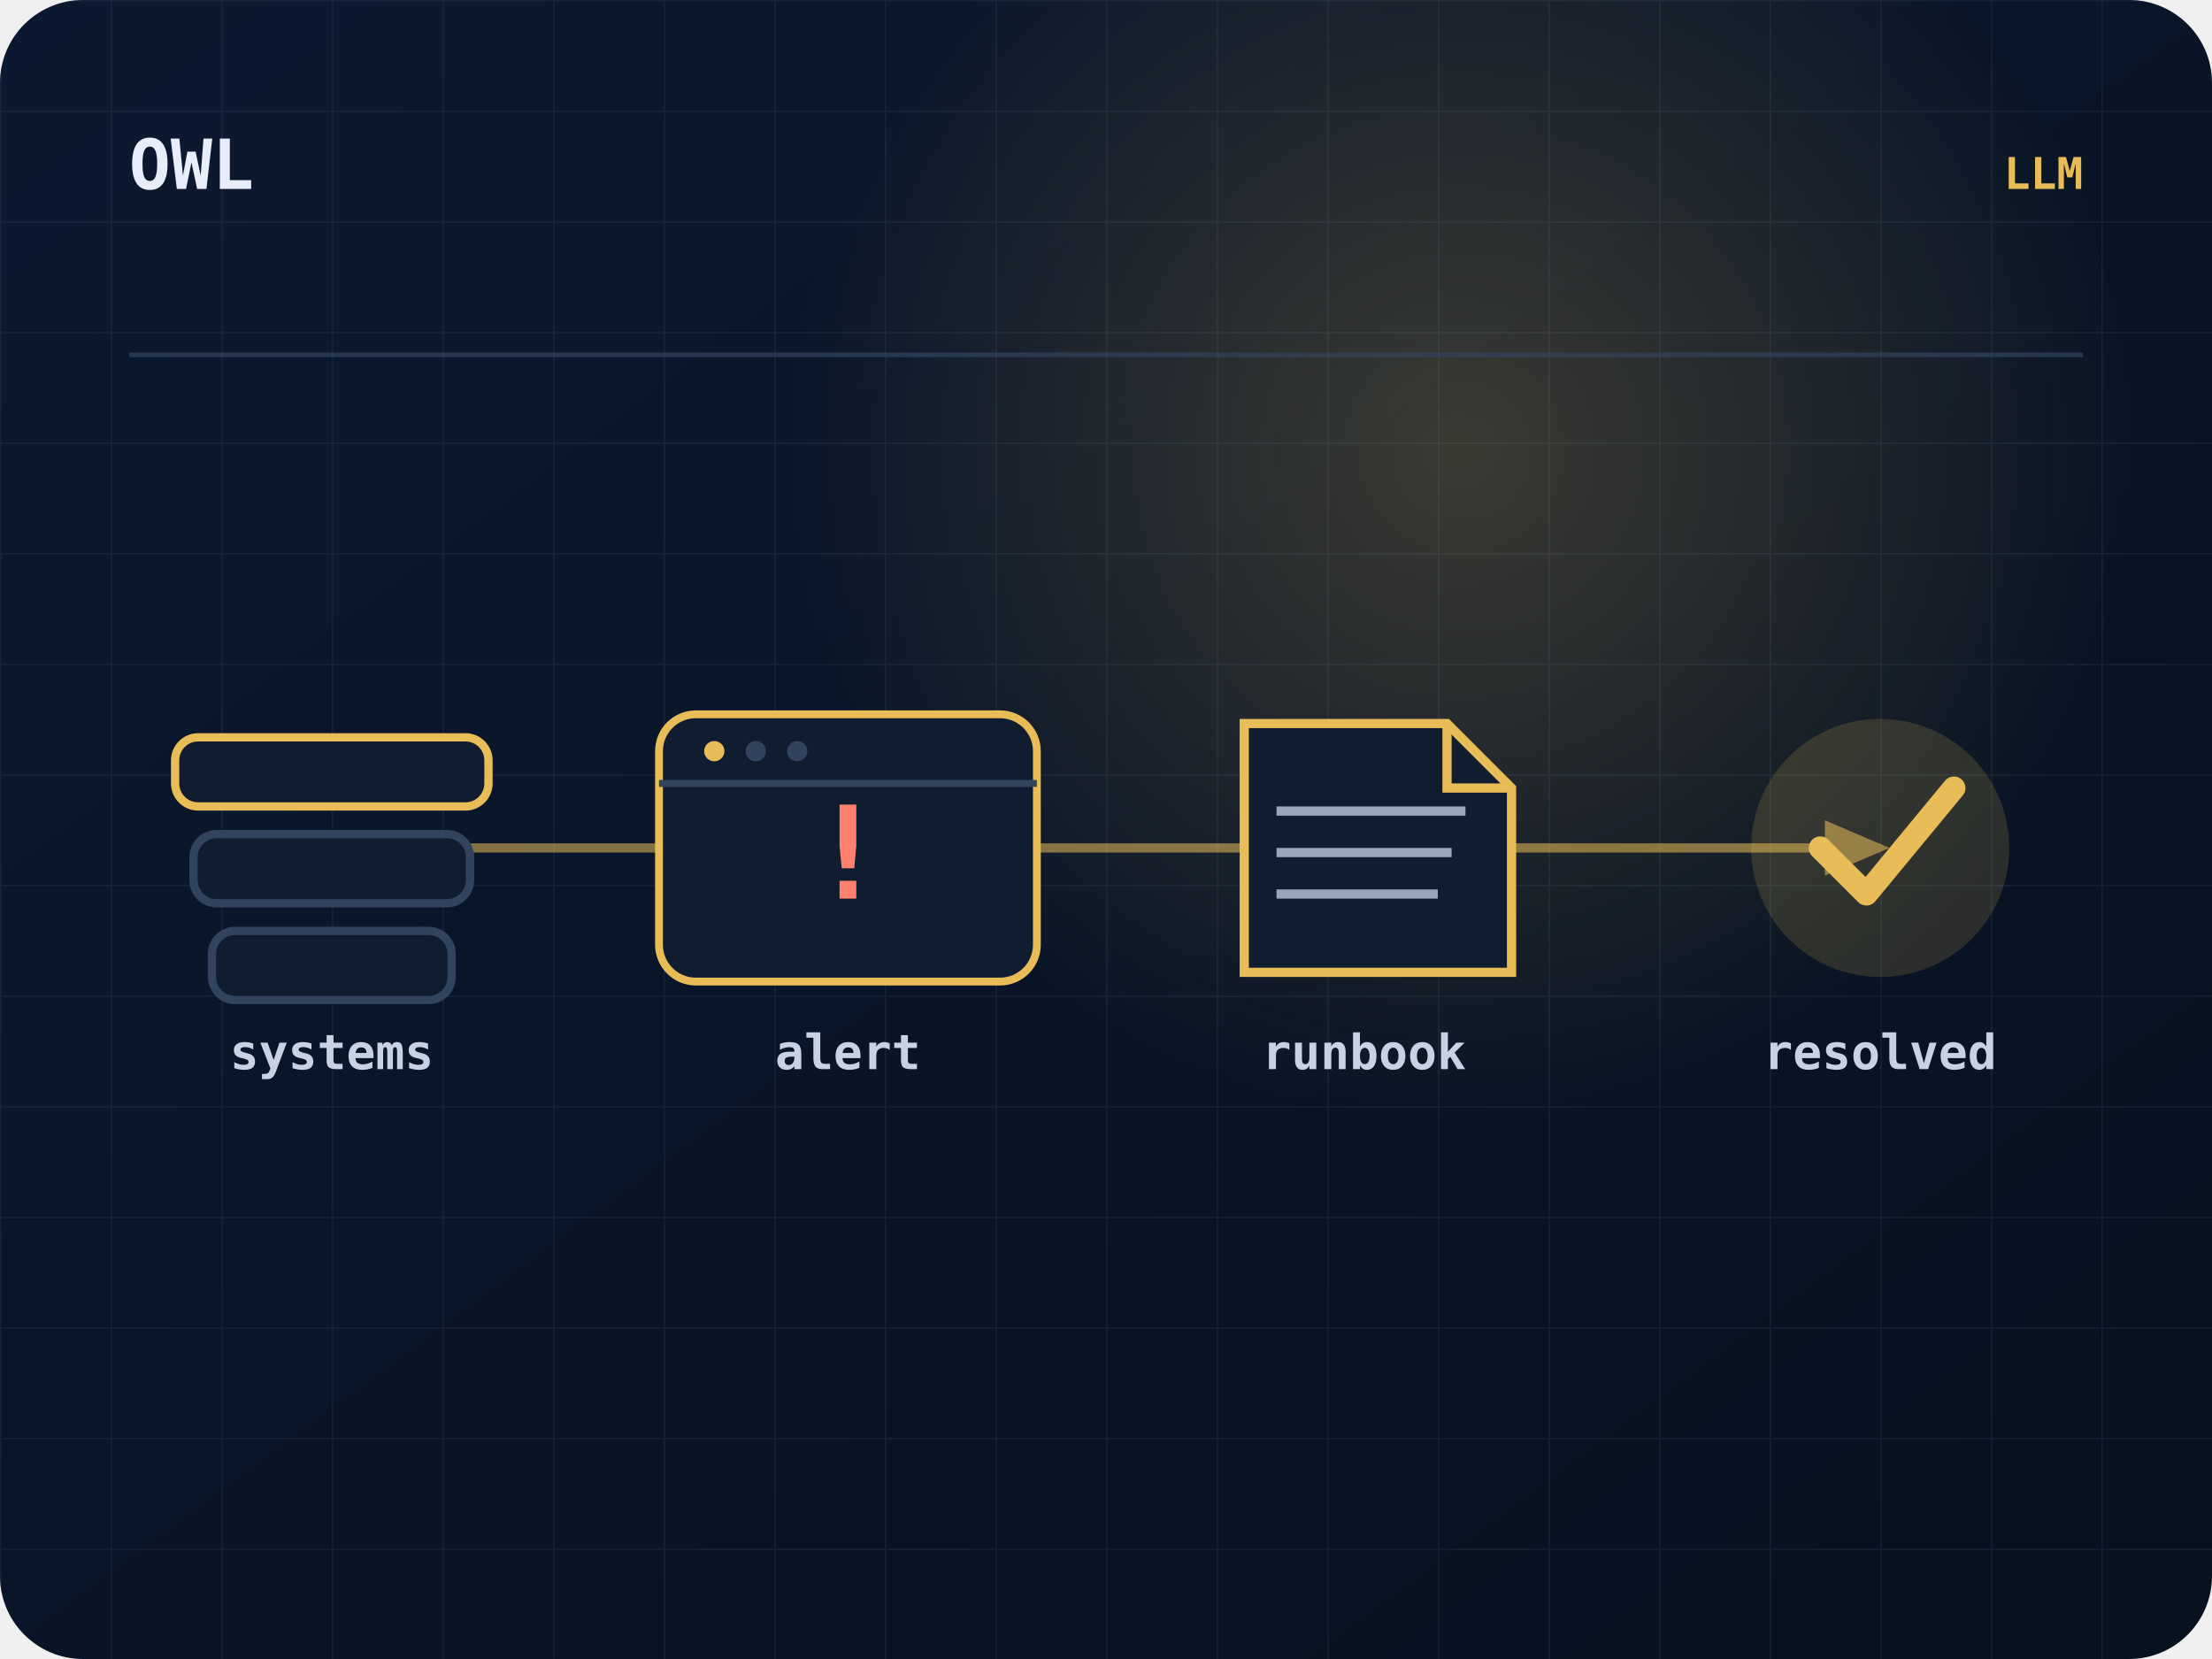
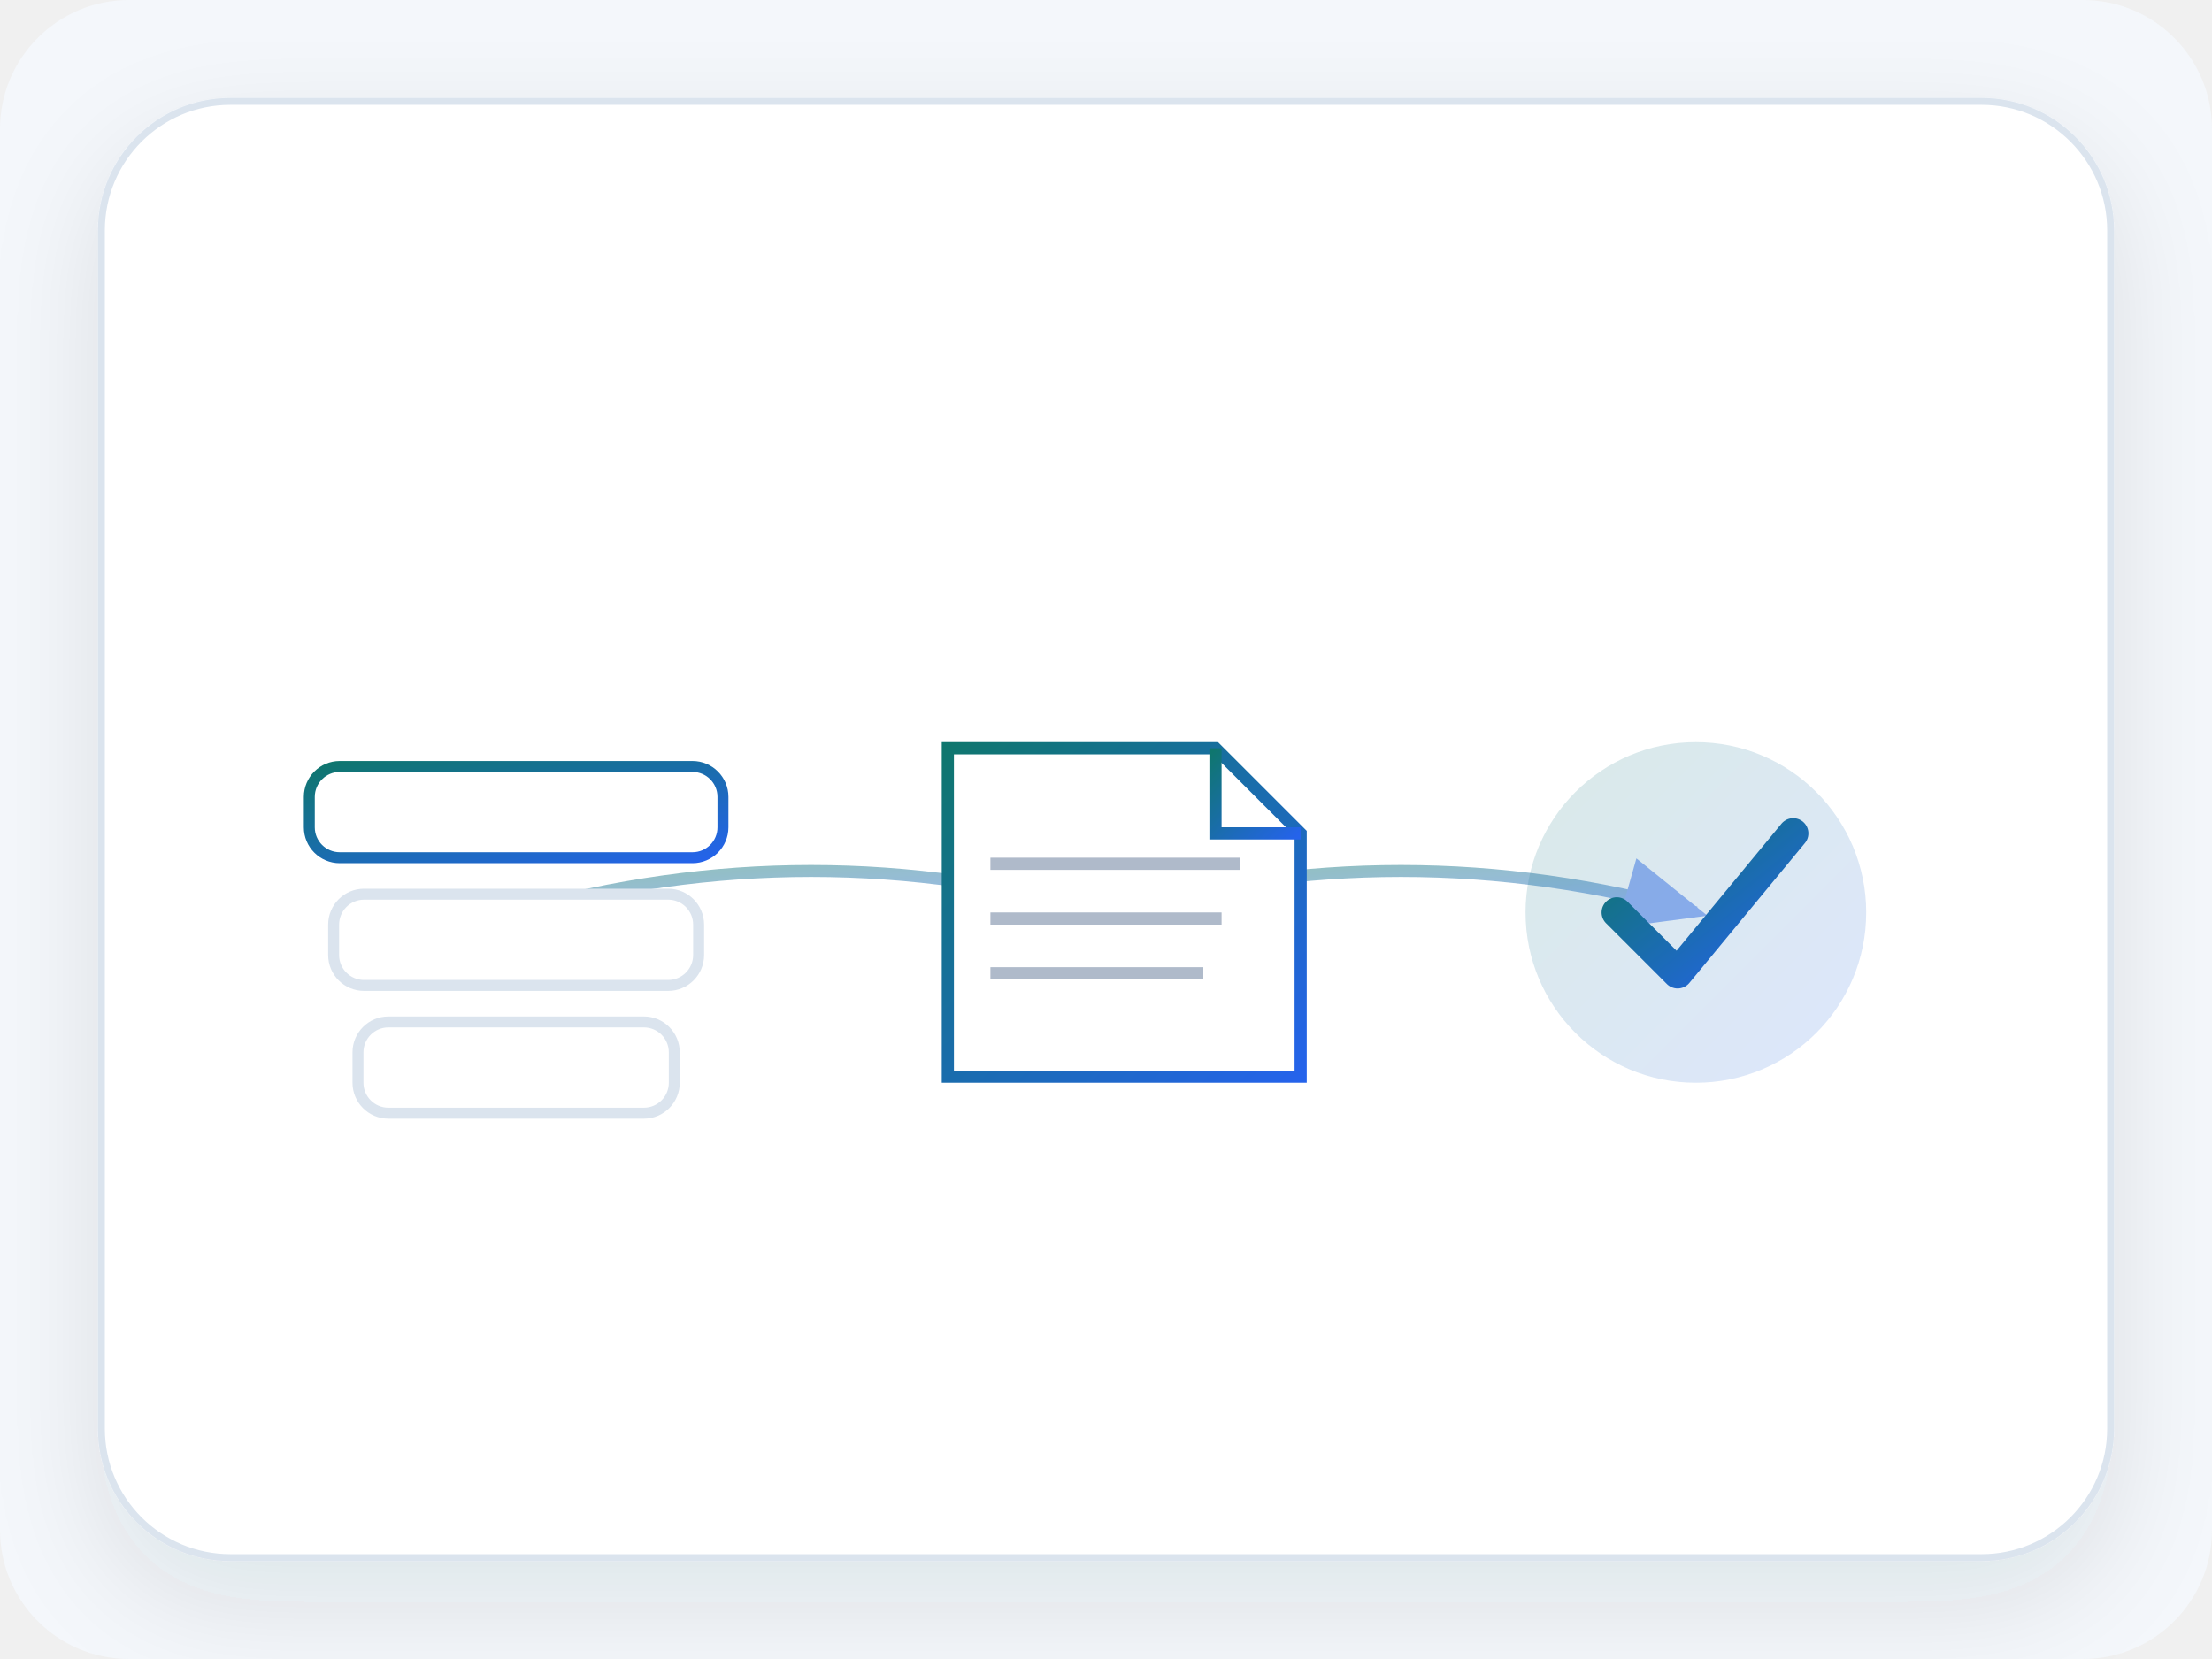
<svg xmlns="http://www.w3.org/2000/svg" viewBox="0 0 480 360" role="img" aria-labelledby="title desc">
  <defs>
-     <linearGradient id="bg" x1="0" y1="0" x2="1" y2="1">
-       <stop stop-color="#0b1930" />
-       <stop offset="1" stop-color="#07111f" />
+     <linearGradient id="accent" x1="0" y1="0" x2="1" y2="1">
+       <stop stop-color="#0f766e" />
+       <stop offset="1" stop-color="#2563eb" />
    </linearGradient>
-     <radialGradient id="halo">
-       <stop stop-color="#e8bd57" stop-opacity=".22" />
-       <stop offset="1" stop-color="#e8bd57" stop-opacity="0" />
-     </radialGradient>
-     <pattern id="grid" width="24" height="24" patternUnits="userSpaceOnUse">
-       <path d="M 24 0 L 0 0 0 24" fill="none" stroke="#2b3b53" stroke-width=".7" opacity=".32" />
-     </pattern>
+     <filter id="shadow" x="-20%" y="-20%" width="140%" height="140%">
+       <feDropShadow dx="0" dy="9" stdDeviation="12" flood-color="#1e293b" flood-opacity=".10" />
+     </filter>
    <marker id="arrow" markerWidth="8" markerHeight="8" refX="6" refY="3" orient="auto">
-       <path d="M0,0 L0,6 L7,3 z" fill="#e8bd57" />
+       <path d="M0,0 L0,6 L7,3 z" fill="#2563eb" />
    </marker>
  </defs>
-   <rect width="480" height="360" rx="18" fill="url(#bg)" />
-   <rect width="480" height="360" rx="18" fill="url(#grid)" />
-   <circle cx="317" cy="98" r="145" fill="url(#halo)" />
-   <path d="M 28 77 H 452" stroke="#31435d" stroke-width="1" opacity=".7" />
-   <text x="28" y="41" text-anchor="start" font-family="IBM Plex Mono, Menlo, monospace" font-size="15" font-weight="700" fill="#e8eef9">OWL</text>
-   <text x="452" y="41" text-anchor="end" font-family="IBM Plex Mono, Menlo, monospace" font-size="9.5" font-weight="700" fill="#e8bd57">LLM</text>
-   <path d="M 72.0 184 L 184.0 184" fill="none" stroke="#e8bd57" stroke-width="2" opacity=".55" marker-end="url(#arrow)" />
-   <path d="M 184.0 184 L 296.0 184" fill="none" stroke="#e8bd57" stroke-width="2" opacity=".55" marker-end="url(#arrow)" />
-   <path d="M 296.0 184 L 408.0 184" fill="none" stroke="#e8bd57" stroke-width="2" opacity=".55" marker-end="url(#arrow)" />
-   <rect x="38.0" y="160" width="68" height="15" rx="5" fill="#101d30" stroke="#e8bd57" stroke-width="1.8" />
-   <rect x="42.0" y="181" width="60" height="15" rx="5" fill="#101d30" stroke="#31435d" stroke-width="1.8" />
-   <rect x="46.0" y="202" width="52" height="15" rx="5" fill="#101d30" stroke="#31435d" stroke-width="1.8" />
-   <text x="72.0" y="232" text-anchor="middle" font-family="IBM Plex Mono, Menlo, monospace" font-size="10.5" font-weight="600" fill="#c7d3e5">systems</text>
-   <rect x="143" y="155" width="82" height="58" rx="8" fill="#101d30" stroke="#e8bd57" stroke-width="1.7" />
-   <line x1="143.0" y1="170" x2="225.0" y2="170" stroke="#31435d" stroke-width="1.5" />
-   <circle cx="155.0" cy="163" r="2.2" fill="#e8bd57" />
-   <circle cx="164.0" cy="163" r="2.2" fill="#31435d" />
-   <circle cx="173.0" cy="163" r="2.2" fill="#31435d" />
-   <text x="184.0" y="195" text-anchor="middle" font-family="IBM Plex Mono, Menlo, monospace" font-size="28" font-weight="700" fill="#ff806e">!</text>
-   <text x="184.0" y="232" text-anchor="middle" font-family="IBM Plex Mono, Menlo, monospace" font-size="10.5" font-weight="600" fill="#c7d3e5">alert</text>
-   <path d="M 270.0 157 H 314.0 L 328.0 171 V 211 H 270.0 Z" fill="#101d30" stroke="#e8bd57" stroke-width="2" />
-   <path d="M 314.0 157 V 171 H 328.0" fill="none" stroke="#e8bd57" stroke-width="2" />
-   <line x1="277.0" y1="176" x2="318.0" y2="176" stroke="#c7d3e5" stroke-width="2" opacity=".75" />
-   <line x1="277.0" y1="185" x2="315.0" y2="185" stroke="#c7d3e5" stroke-width="2" opacity=".75" />
-   <line x1="277.0" y1="194" x2="312.0" y2="194" stroke="#c7d3e5" stroke-width="2" opacity=".75" />
-   <text x="296.0" y="232" text-anchor="middle" font-family="IBM Plex Mono, Menlo, monospace" font-size="10.5" font-weight="600" fill="#c7d3e5">runbook</text>
-   <circle cx="408.0" cy="184" r="27" fill="#e8bd57" opacity=".16" stroke="#e8bd57" stroke-width="2" />
-   <path d="M 395.0 184 L 405.0 194 L 424.0 171" fill="none" stroke="#e8bd57" stroke-width="5" stroke-linecap="round" stroke-linejoin="round" />
-   <text x="408.0" y="232" text-anchor="middle" font-family="IBM Plex Mono, Menlo, monospace" font-size="10.5" font-weight="600" fill="#c7d3e5">resolved</text>
+   <rect width="480" height="360" rx="28" fill="#f4f7fb" />
+   <rect x="22" y="22" width="436" height="316" rx="28" fill="#ffffff" stroke="#dbe4ee" stroke-width="1.5" filter="url(#shadow)" />
+   <path d="M 112.0 198 Q 176 180 240.0 198" fill="none" stroke="url(#accent)" stroke-width="2.6" opacity=".46" marker-end="url(#arrow)" />
+   <path d="M 240.0 198 Q 304 180 368.0 198" fill="none" stroke="url(#accent)" stroke-width="2.6" opacity=".46" marker-end="url(#arrow)" />
+   <g transform="translate(112 198) scale(1.32) translate(-112 -198)">
+     <rect x="78.0" y="174" width="68" height="15" rx="5" fill="#ffffff" stroke="url(#accent)" stroke-width="1.8" />
+     <rect x="82.0" y="195" width="60" height="15" rx="5" fill="#ffffff" stroke="#dbe4ee" stroke-width="1.8" />
+     <rect x="86.0" y="216" width="52" height="15" rx="5" fill="#ffffff" stroke="#dbe4ee" stroke-width="1.8" />
+   </g>
+   <g transform="translate(240 198) scale(1.32) translate(-240 -198)">
+     <path d="M 214.0 171 H 258.0 L 272.0 185 V 225 H 214.0 Z" fill="#ffffff" stroke="url(#accent)" stroke-width="2" />
+     <path d="M 258.0 171 V 185 H 272.0" fill="none" stroke="url(#accent)" stroke-width="2" />
+     <line x1="221.0" y1="190" x2="262.0" y2="190" stroke="#94a3b8" stroke-width="2" opacity=".75" />
+     <line x1="221.0" y1="199" x2="259.0" y2="199" stroke="#94a3b8" stroke-width="2" opacity=".75" />
+     <line x1="221.0" y1="208" x2="256.0" y2="208" stroke="#94a3b8" stroke-width="2" opacity=".75" />
+   </g>
+   <g transform="translate(368 198) scale(1.32) translate(-368 -198)">
+     <circle cx="368.0" cy="198" r="27" fill="url(#accent)" opacity=".16" stroke="url(#accent)" stroke-width="2" />
+     <path d="M 355.0 198 L 365.0 208 L 384.0 185" fill="none" stroke="url(#accent)" stroke-width="5" stroke-linecap="round" stroke-linejoin="round" />
+   </g>
</svg>
